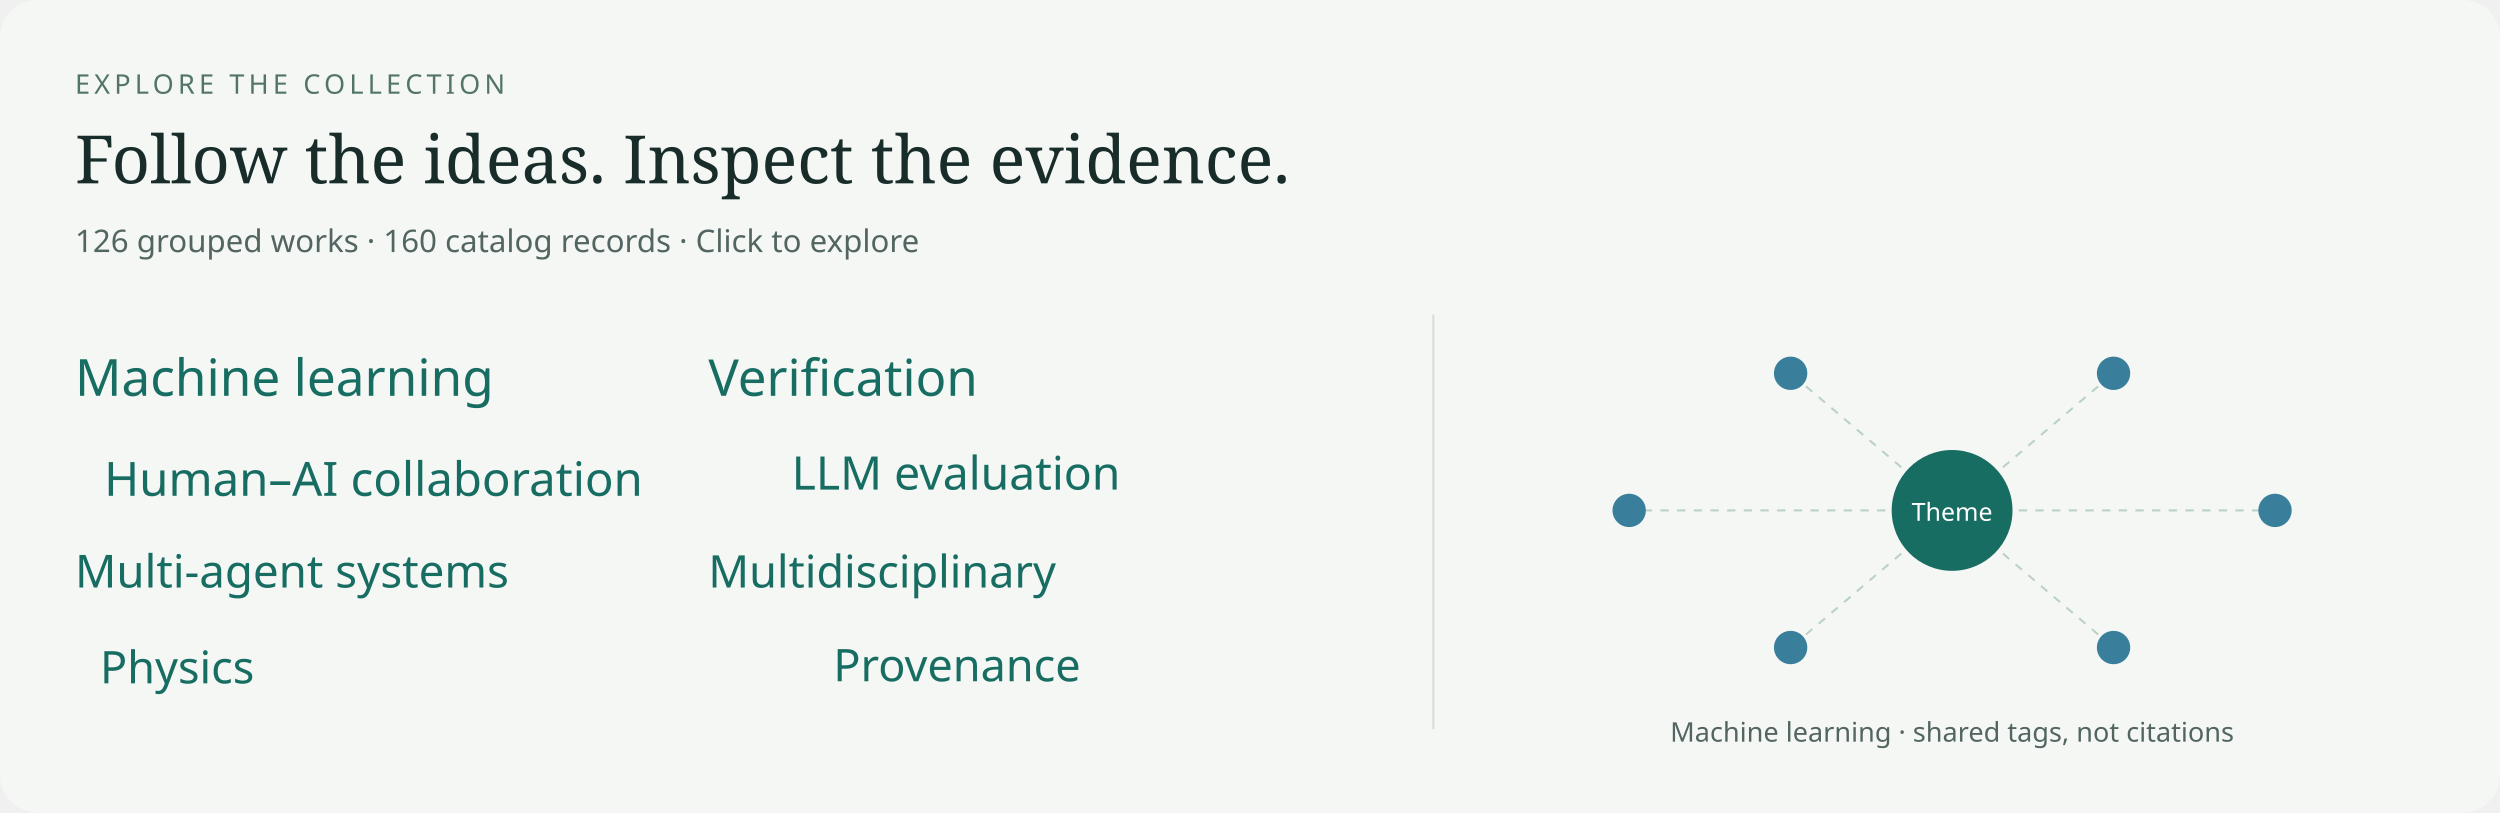
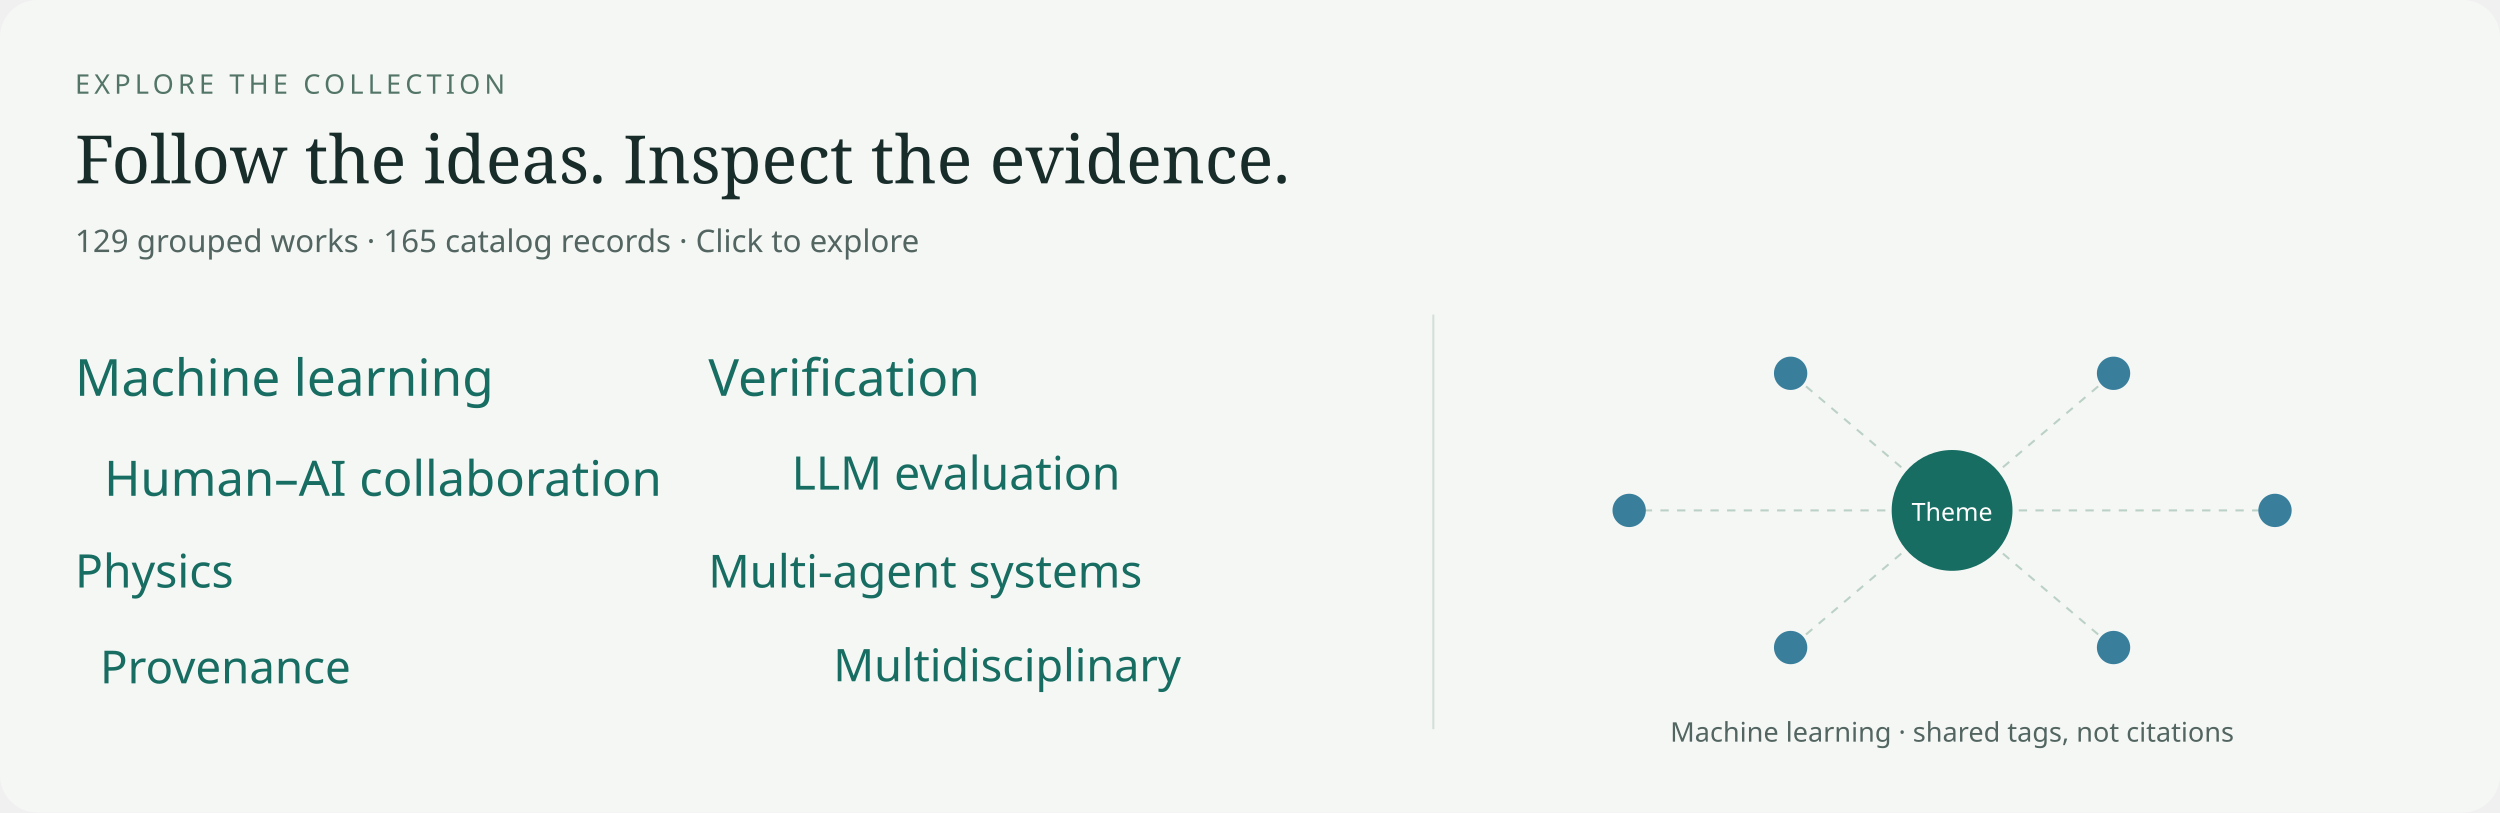
<svg xmlns="http://www.w3.org/2000/svg" width="1200" height="390" viewBox="0 0 1200 390" role="img" aria-labelledby="title desc">
  <rect width="1200" height="390" rx="18" fill="#f5f7f5" />
  <text x="36" y="45" font-family="system-ui,sans-serif" font-size="13" letter-spacing="2" fill="#537568">EXPLORE THE COLLECTION</text>
  <text x="36" y="88" font-family="Georgia,serif" font-size="32" fill="#182d2a">Follow the ideas. Inspect the evidence.</text>
-   <text x="36" y="121" font-family="system-ui,sans-serif" font-size="15" fill="#526561">126 grouped works · 160 catalog records · Click to explore</text>
+   <text x="36" y="121" font-family="system-ui,sans-serif" font-size="15" fill="#526561">129 grouped works · 165 catalog records · Click to explore</text>
  <line x1="688" y1="151" x2="688" y2="350" stroke="#d4dfd9" />
  <text x="36" y="190" font-family="system-ui,sans-serif" font-size="24.6" fill="#176d62">Machine learning</text>
-   <text x="340" y="190" font-family="system-ui,sans-serif" font-size="24.4" fill="#176d62">Verification</text>
-   <text x="50" y="238" font-family="system-ui,sans-serif" font-size="22.7" fill="#176d62">Human–AI collaboration</text>
+   <text x="340" y="190" font-family="system-ui,sans-serif" font-size="24.6" fill="#176d62">Verification</text>
+   <text x="50" y="238" font-family="system-ui,sans-serif" font-size="23.5" fill="#176d62">Human–AI collaboration</text>
  <text x="380" y="235" font-family="system-ui,sans-serif" font-size="22.2" fill="#176d62">LLM evaluation</text>
-   <text x="36" y="282" font-family="system-ui,sans-serif" font-size="21.9" fill="#176d62">Multi-agent systems</text>
-   <text x="340" y="282" font-family="system-ui,sans-serif" font-size="21.6" fill="#176d62">Multidisciplinary</text>
-   <text x="48" y="328" font-family="system-ui,sans-serif" font-size="21.6" fill="#176d62">Physics</text>
-   <text x="400" y="327" font-family="system-ui,sans-serif" font-size="21.6" fill="#176d62">Provenance</text>
+   <text x="36" y="282" font-family="system-ui,sans-serif" font-size="22.2" fill="#176d62">Physics</text>
+   <text x="340" y="282" font-family="system-ui,sans-serif" font-size="21.9" fill="#176d62">Multi-agent systems</text>
+   <text x="48" y="328" font-family="system-ui,sans-serif" font-size="21.9" fill="#176d62">Provenance</text>
+   <text x="400" y="327" font-family="system-ui,sans-serif" font-size="21.6" fill="#176d62">Multidisciplinary</text>
  <line x1="937" y1="245" x2="1092.0" y2="245.0" stroke="#bbd1c6" stroke-dasharray="4 4" />
  <circle cx="1092.0" cy="245.0" r="8" fill="#397f9c" />
  <line x1="937" y1="245" x2="1014.5" y2="310.818" stroke="#bbd1c6" stroke-dasharray="4 4" />
  <circle cx="1014.5" cy="310.818" r="8" fill="#397f9c" />
  <line x1="937" y1="245" x2="859.5" y2="310.818" stroke="#bbd1c6" stroke-dasharray="4 4" />
  <circle cx="859.5" cy="310.818" r="8" fill="#397f9c" />
  <line x1="937" y1="245" x2="782.0" y2="245.0" stroke="#bbd1c6" stroke-dasharray="4 4" />
  <circle cx="782.0" cy="245.0" r="8" fill="#397f9c" />
  <line x1="937" y1="245" x2="859.5" y2="179.182" stroke="#bbd1c6" stroke-dasharray="4 4" />
  <circle cx="859.5" cy="179.182" r="8" fill="#397f9c" />
  <line x1="937" y1="245" x2="1014.5" y2="179.182" stroke="#bbd1c6" stroke-dasharray="4 4" />
  <circle cx="1014.5" cy="179.182" r="8" fill="#397f9c" />
  <circle cx="937" cy="245" r="29" fill="#176d62" />
  <text x="937" y="250" text-anchor="middle" font-family="system-ui,sans-serif" font-size="12" fill="white">Theme</text>
  <text x="937" y="356" text-anchor="middle" font-family="system-ui,sans-serif" font-size="13" fill="#526561">Machine learning · shared tags, not citations</text>
</svg>
